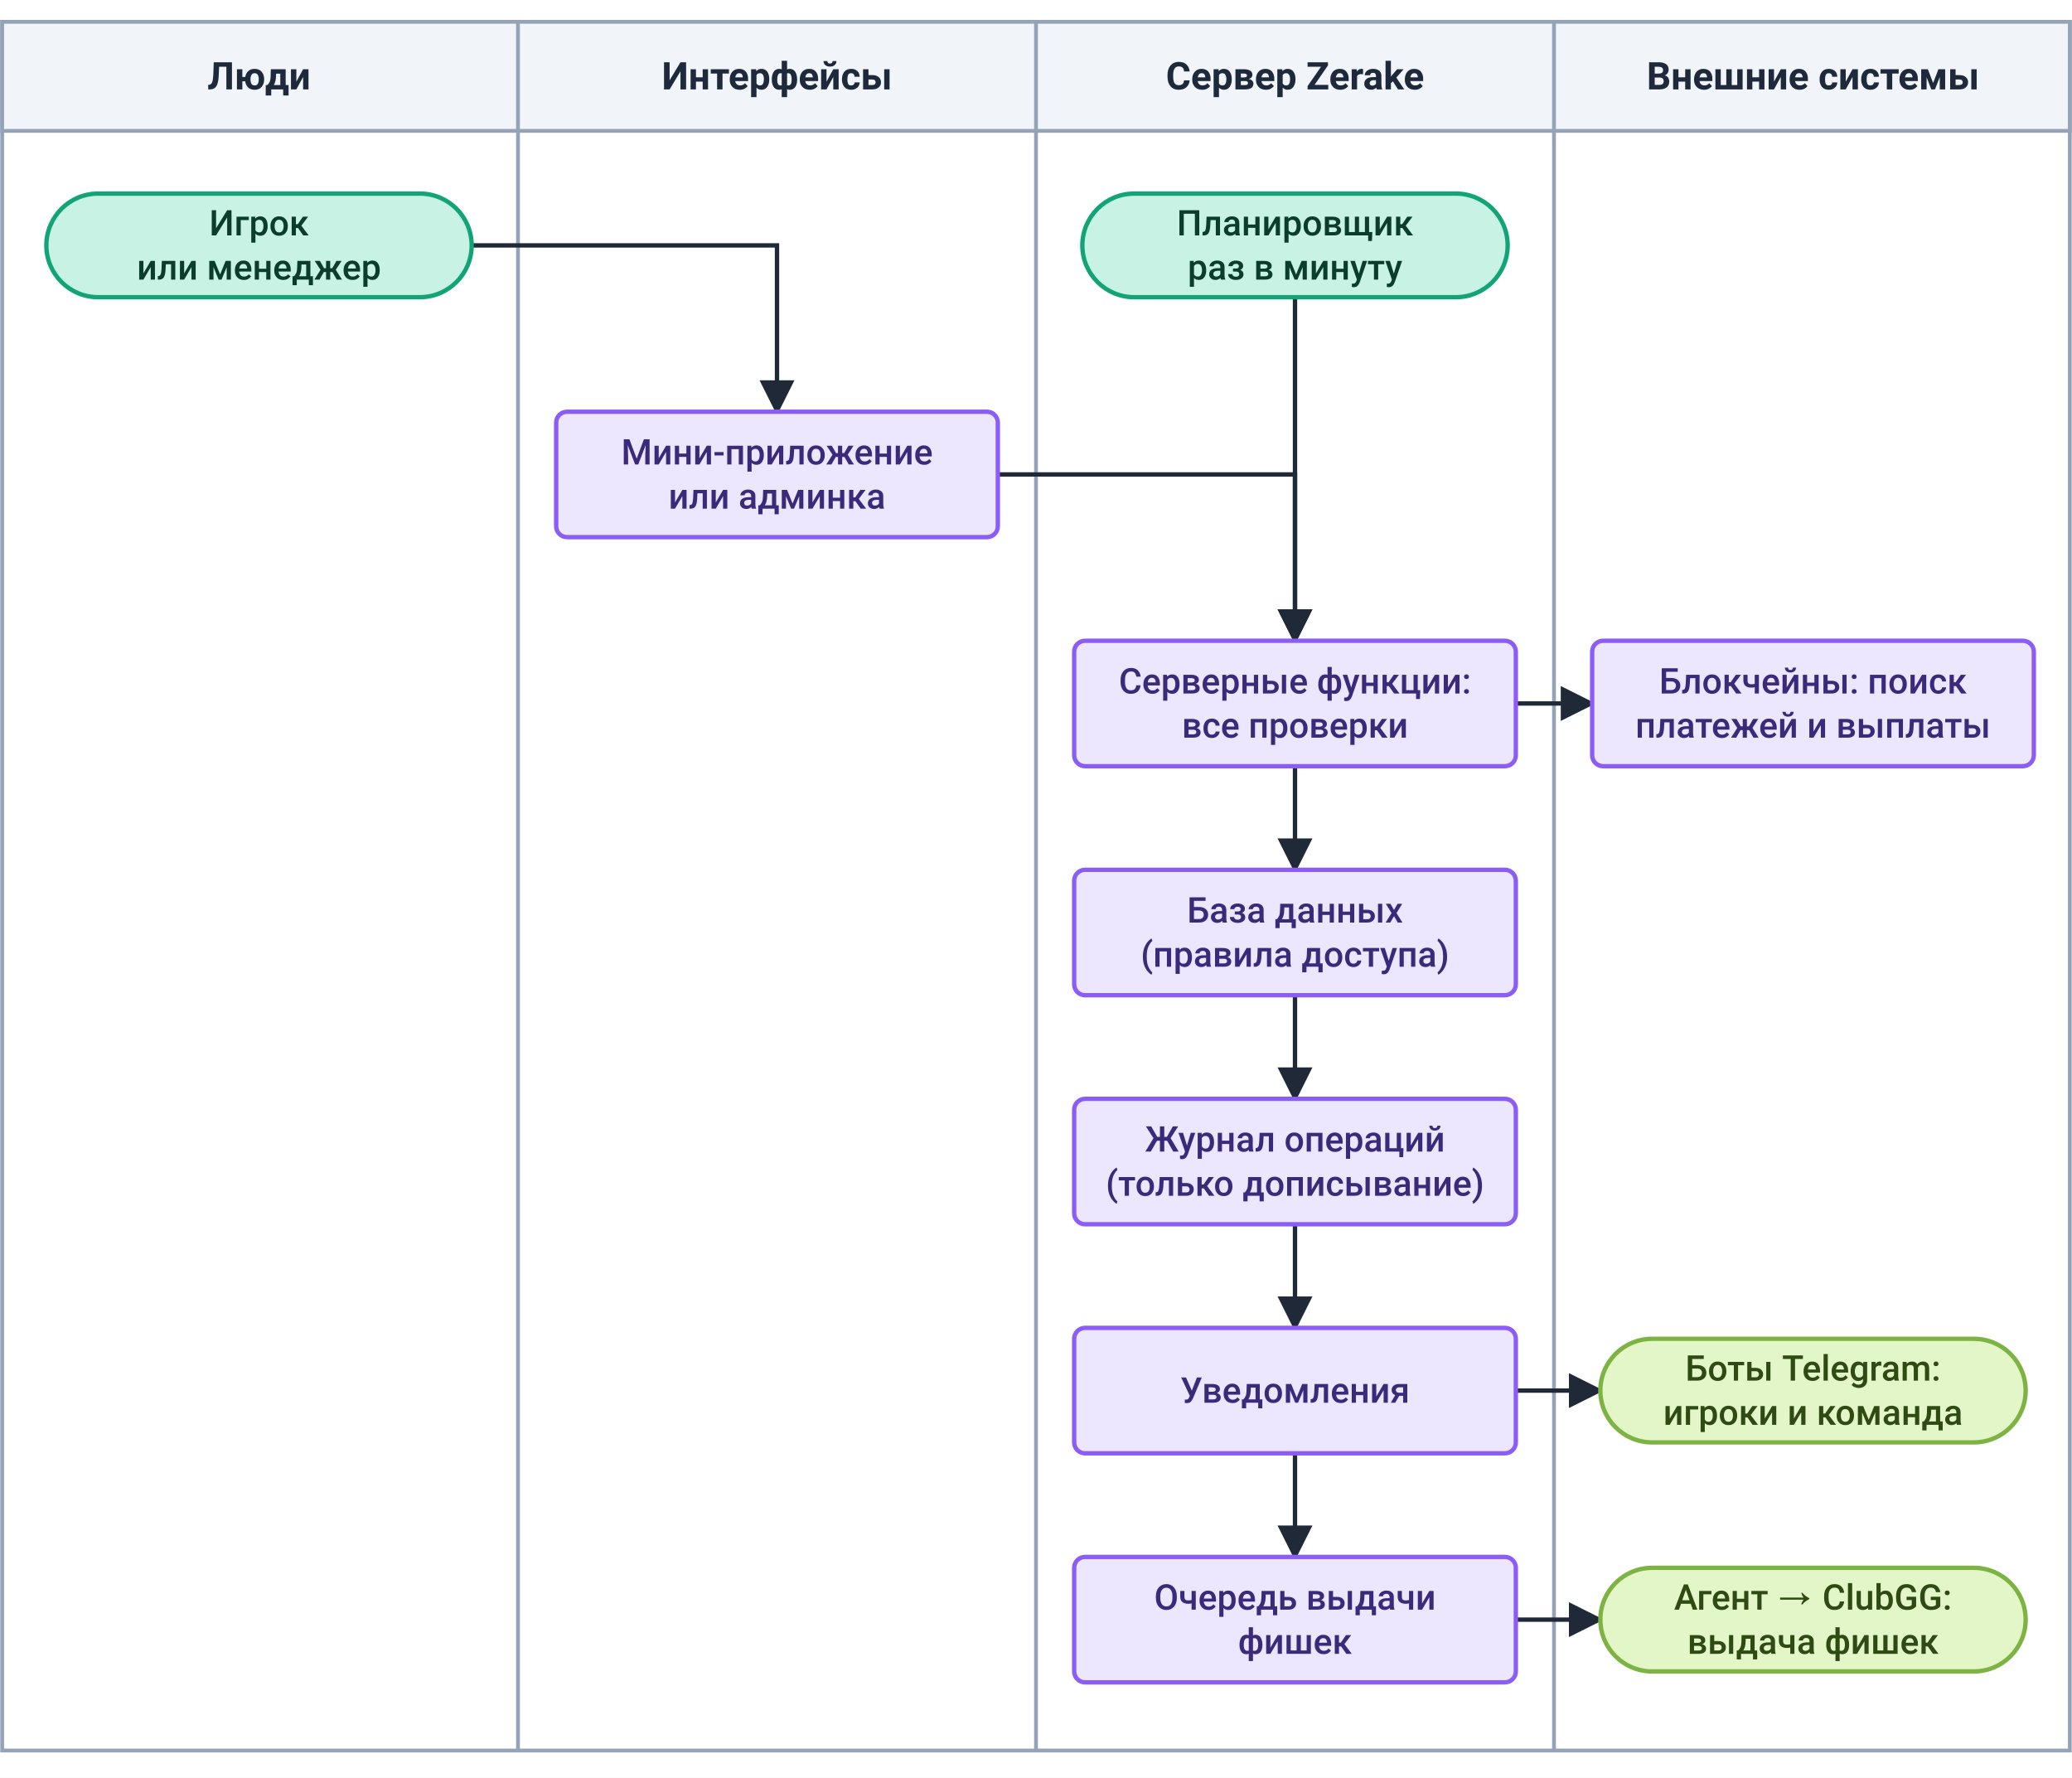
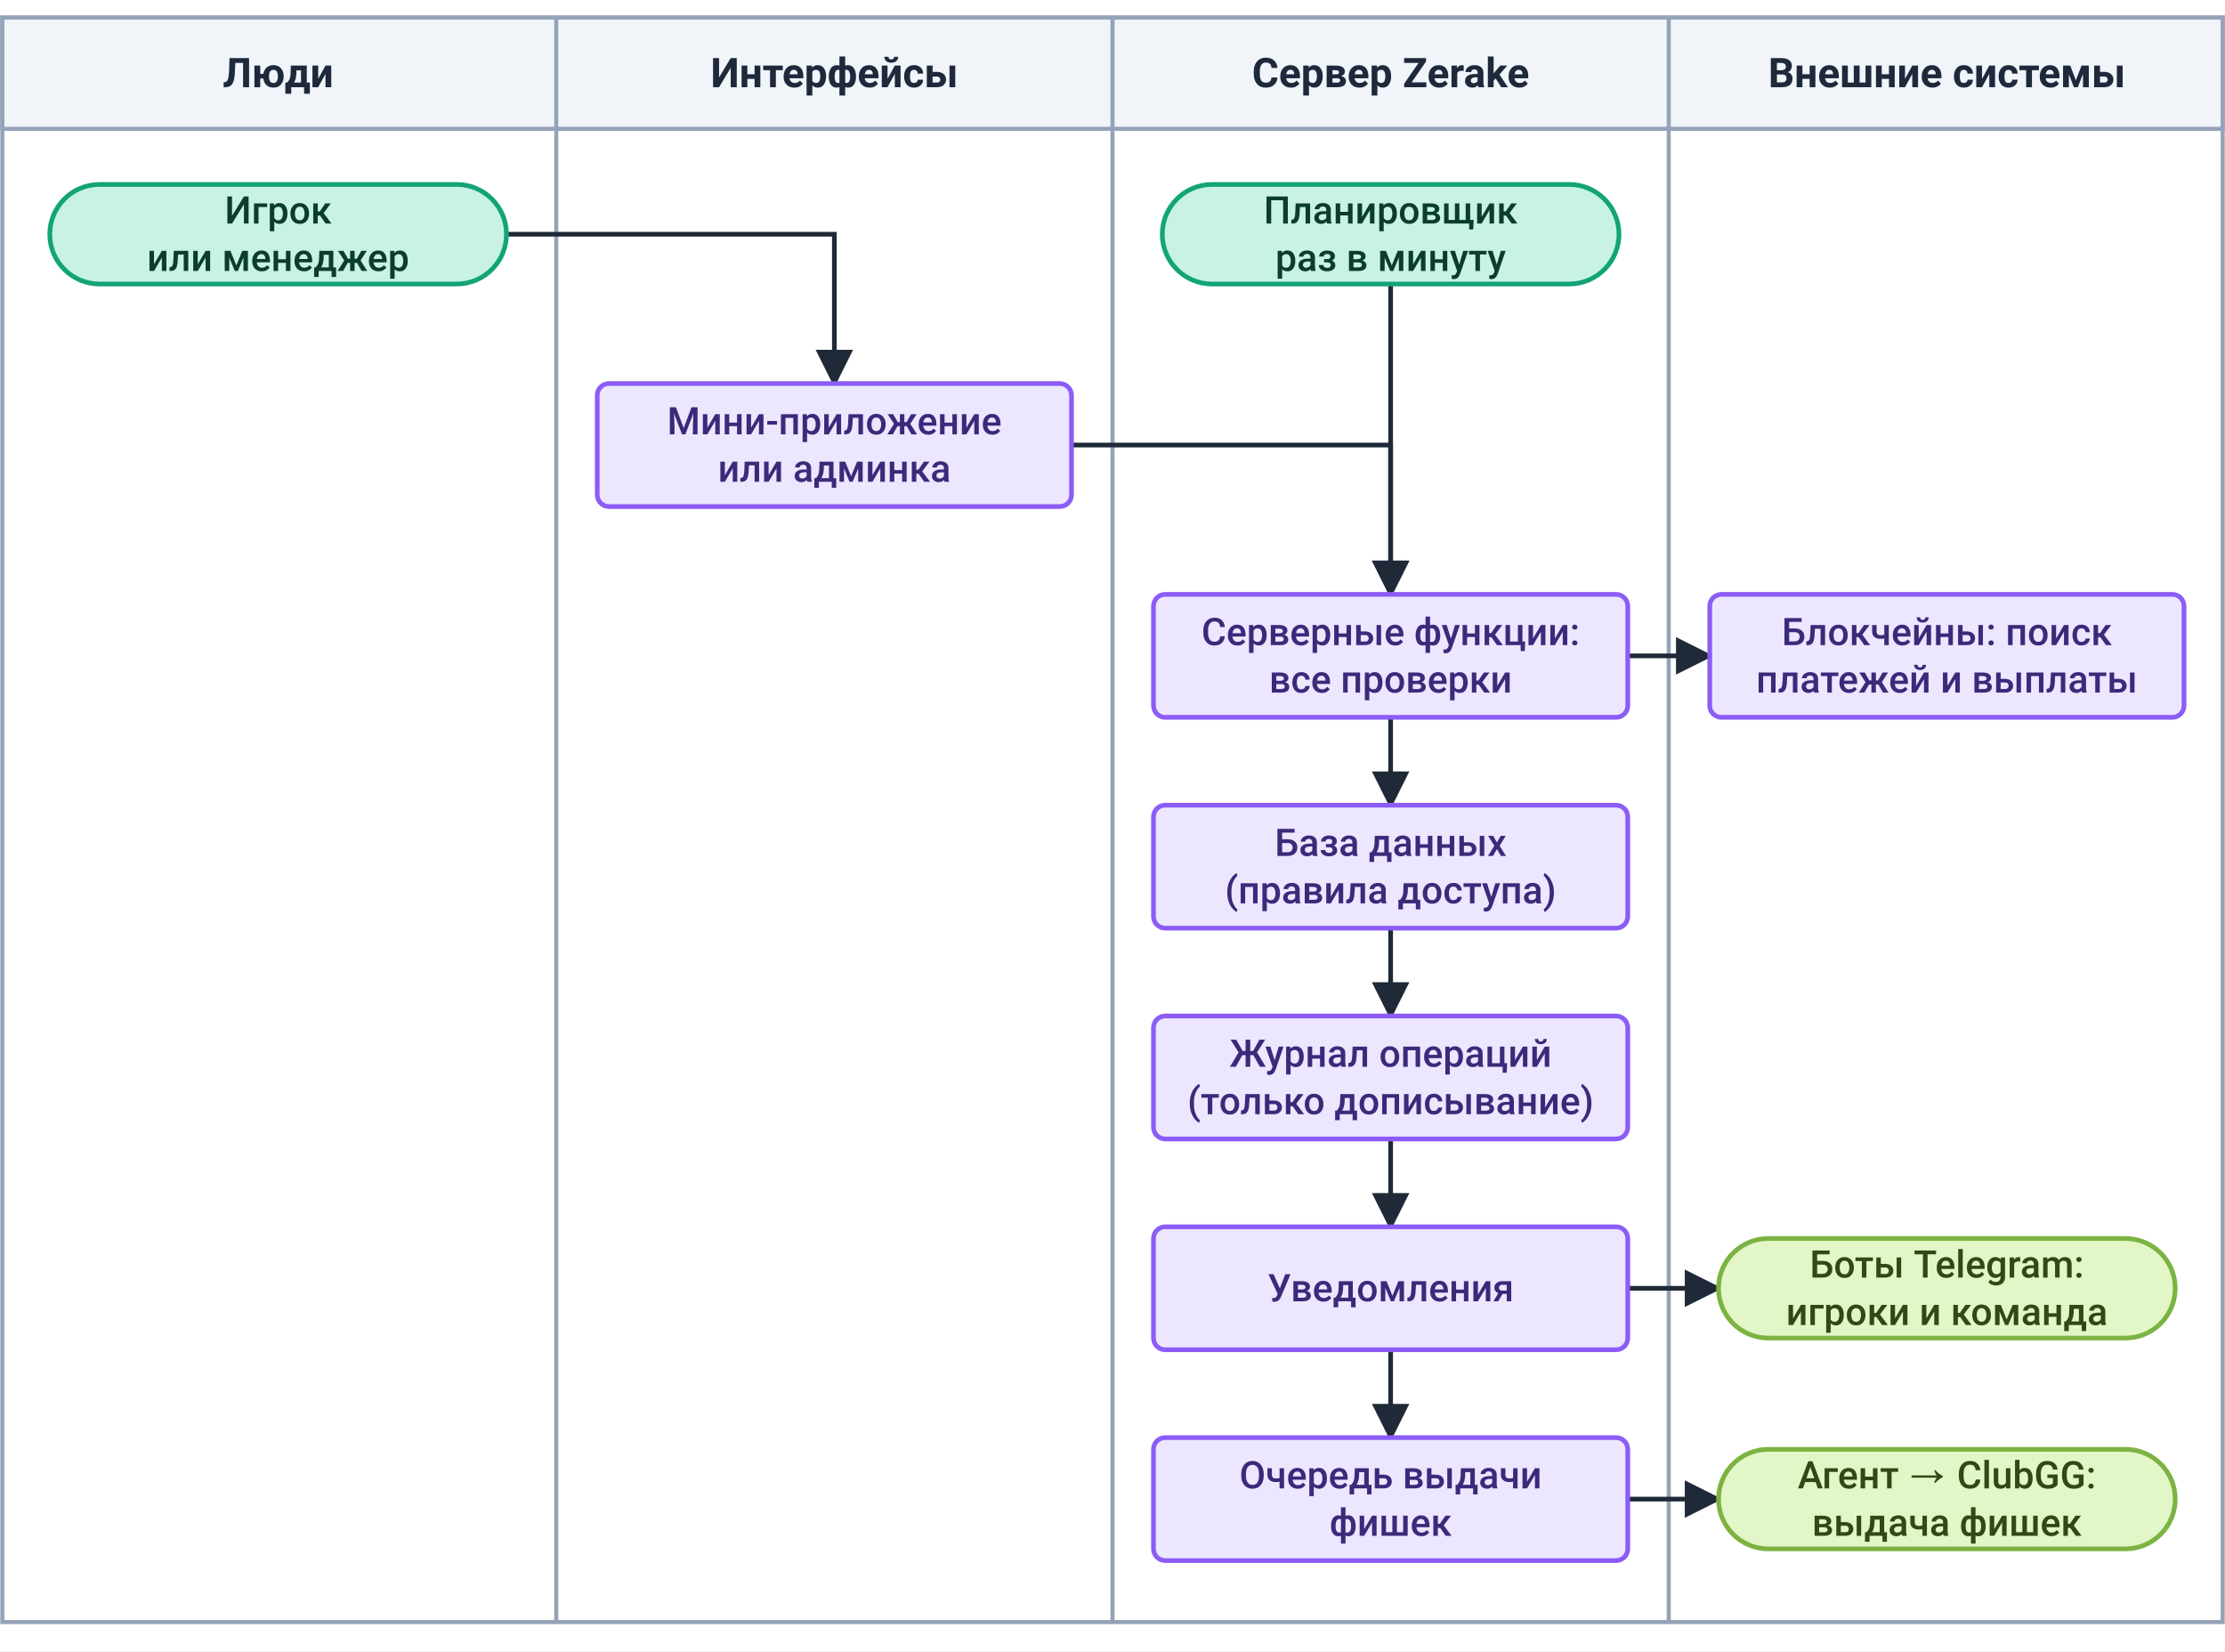
- <svg xmlns="http://www.w3.org/2000/svg" viewBox="0 0 760 652" width="760" height="652" font-family="Segoe UI, -apple-system, Roboto, Helvetica, Arial, sans-serif">
+ <svg xmlns="http://www.w3.org/2000/svg" viewBox="0 0 760 564" width="760" height="564" font-family="Segoe UI, -apple-system, Roboto, Helvetica, Arial, sans-serif">
  <defs>
    <marker id="arr" viewBox="0 0 10 10" refX="9" refY="5" markerWidth="8" markerHeight="8" orient="auto-start-reverse">
      <path d="M0,0 L10,5 L0,10 z" fill="#1f2937" />
    </marker>
  </defs>
-   <rect width="760" height="652" fill="#ffffff" />
-   <rect x="0.8" y="8" width="758.4" height="634" fill="#ffffff" stroke="#94a3b8" stroke-width="1.4" />
-   <rect x="0.8" y="8" width="758.4" height="40" fill="#f1f4f9" stroke="#94a3b8" stroke-width="1.4" />
-   <text x="95.0" y="28.0" text-anchor="middle" dominant-baseline="central" font-size="14" font-weight="600" fill="#1e293b">Люди</text>
-   <line x1="190" y1="8" x2="190" y2="642" stroke="#94a3b8" stroke-width="1.4" />
-   <text x="285.0" y="28.0" text-anchor="middle" dominant-baseline="central" font-size="14" font-weight="600" fill="#1e293b">Интерфейсы</text>
-   <line x1="380" y1="8" x2="380" y2="642" stroke="#94a3b8" stroke-width="1.4" />
-   <text x="475.0" y="28.0" text-anchor="middle" dominant-baseline="central" font-size="14" font-weight="600" fill="#1e293b">Сервер Zerake</text>
-   <line x1="570" y1="8" x2="570" y2="642" stroke="#94a3b8" stroke-width="1.4" />
-   <text x="665.0" y="28.0" text-anchor="middle" dominant-baseline="central" font-size="14" font-weight="600" fill="#1e293b">Внешние системы</text>
-   <path d="M173.0,90.0 L285.0,90.0 L285.0,151.0" fill="none" stroke="#1f2937" stroke-width="1.6" marker-end="url(#arr)" />
-   <path d="M366.0,174.0 L475.0,174.0 L475.0,235.0" fill="none" stroke="#1f2937" stroke-width="1.6" marker-end="url(#arr)" />
-   <path d="M475.0,109.0 L475.0,235.0" fill="none" stroke="#1f2937" stroke-width="1.6" marker-end="url(#arr)" />
-   <path d="M556.0,258.0 L584.0,258.0" fill="none" stroke="#1f2937" stroke-width="1.6" marker-end="url(#arr)" />
-   <path d="M475.0,281.0 L475.0,319.0" fill="none" stroke="#1f2937" stroke-width="1.6" marker-end="url(#arr)" />
-   <path d="M475.0,365.0 L475.0,403.0" fill="none" stroke="#1f2937" stroke-width="1.6" marker-end="url(#arr)" />
-   <path d="M475.0,449.0 L475.0,487.0" fill="none" stroke="#1f2937" stroke-width="1.6" marker-end="url(#arr)" />
-   <path d="M556.0,510.0 L587.0,510.0" fill="none" stroke="#1f2937" stroke-width="1.6" marker-end="url(#arr)" />
-   <path d="M475.0,533.0 L475.0,571.0" fill="none" stroke="#1f2937" stroke-width="1.6" marker-end="url(#arr)" />
-   <path d="M556.0,594.0 L587.0,594.0" fill="none" stroke="#1f2937" stroke-width="1.6" marker-end="url(#arr)" />
-   <rect x="17.0" y="71.0" width="156" height="38" rx="19.0" fill="#c7f2e4" stroke="#12a477" stroke-width="1.6" />
-   <text x="95.0" y="81.9" text-anchor="middle" dominant-baseline="central" font-size="13" font-weight="500" fill="#0b3d2c">Игрок</text>
-   <text x="95.0" y="98.1" text-anchor="middle" dominant-baseline="central" font-size="13" font-weight="500" fill="#0b3d2c">или менеджер</text>
-   <rect x="204.0" y="151.0" width="162" height="46" rx="4" fill="#ece6ff" stroke="#8b5cf6" stroke-width="1.6" />
-   <text x="285.0" y="165.9" text-anchor="middle" dominant-baseline="central" font-size="13" font-weight="500" fill="#3b2a7a">Мини-приложение</text>
-   <text x="285.0" y="182.1" text-anchor="middle" dominant-baseline="central" font-size="13" font-weight="500" fill="#3b2a7a">или админка</text>
-   <rect x="397.0" y="71.0" width="156" height="38" rx="19.0" fill="#c7f2e4" stroke="#12a477" stroke-width="1.6" />
-   <text x="475.0" y="81.9" text-anchor="middle" dominant-baseline="central" font-size="13" font-weight="500" fill="#0b3d2c">Планировщик</text>
-   <text x="475.0" y="98.1" text-anchor="middle" dominant-baseline="central" font-size="13" font-weight="500" fill="#0b3d2c">раз в минуту</text>
-   <rect x="394.0" y="235.0" width="162" height="46" rx="4" fill="#ece6ff" stroke="#8b5cf6" stroke-width="1.6" />
-   <text x="475.0" y="249.9" text-anchor="middle" dominant-baseline="central" font-size="13" font-weight="500" fill="#3b2a7a">Серверные функции:</text>
-   <text x="475.0" y="266.1" text-anchor="middle" dominant-baseline="central" font-size="13" font-weight="500" fill="#3b2a7a">все проверки</text>
-   <rect x="584.0" y="235.0" width="162" height="46" rx="4" fill="#ece6ff" stroke="#8b5cf6" stroke-width="1.6" />
-   <text x="665.0" y="249.9" text-anchor="middle" dominant-baseline="central" font-size="13" font-weight="500" fill="#3b2a7a">Блокчейны: поиск</text>
-   <text x="665.0" y="266.1" text-anchor="middle" dominant-baseline="central" font-size="13" font-weight="500" fill="#3b2a7a">платежей и выплаты</text>
-   <rect x="394.0" y="319.0" width="162" height="46" rx="4" fill="#ece6ff" stroke="#8b5cf6" stroke-width="1.6" />
-   <text x="475.0" y="333.9" text-anchor="middle" dominant-baseline="central" font-size="13" font-weight="500" fill="#3b2a7a">База данных</text>
-   <text x="475.0" y="350.1" text-anchor="middle" dominant-baseline="central" font-size="13" font-weight="500" fill="#3b2a7a">(правила доступа)</text>
-   <rect x="394.0" y="403.0" width="162" height="46" rx="4" fill="#ece6ff" stroke="#8b5cf6" stroke-width="1.6" />
-   <text x="475.0" y="417.9" text-anchor="middle" dominant-baseline="central" font-size="13" font-weight="500" fill="#3b2a7a">Журнал операций</text>
-   <text x="475.0" y="434.1" text-anchor="middle" dominant-baseline="central" font-size="13" font-weight="500" fill="#3b2a7a">(только дописывание)</text>
-   <rect x="394.0" y="487.0" width="162" height="46" rx="4" fill="#ece6ff" stroke="#8b5cf6" stroke-width="1.6" />
-   <text x="475.0" y="510.0" text-anchor="middle" dominant-baseline="central" font-size="13" font-weight="500" fill="#3b2a7a">Уведомления</text>
-   <rect x="587.0" y="491.0" width="156" height="38" rx="19.0" fill="#e3f6c8" stroke="#7cb342" stroke-width="1.6" />
-   <text x="665.0" y="501.9" text-anchor="middle" dominant-baseline="central" font-size="13" font-weight="500" fill="#2f4a12">Боты Telegram:</text>
-   <text x="665.0" y="518.1" text-anchor="middle" dominant-baseline="central" font-size="13" font-weight="500" fill="#2f4a12">игроки и команда</text>
-   <rect x="394.0" y="571.0" width="162" height="46" rx="4" fill="#ece6ff" stroke="#8b5cf6" stroke-width="1.6" />
-   <text x="475.0" y="585.9" text-anchor="middle" dominant-baseline="central" font-size="13" font-weight="500" fill="#3b2a7a">Очередь выдачи</text>
-   <text x="475.0" y="602.1" text-anchor="middle" dominant-baseline="central" font-size="13" font-weight="500" fill="#3b2a7a">фишек</text>
-   <rect x="587.0" y="575.0" width="156" height="38" rx="19.0" fill="#e3f6c8" stroke="#7cb342" stroke-width="1.6" />
-   <text x="665.0" y="585.9" text-anchor="middle" dominant-baseline="central" font-size="13" font-weight="500" fill="#2f4a12">Агент → ClubGG:</text>
-   <text x="665.0" y="602.1" text-anchor="middle" dominant-baseline="central" font-size="13" font-weight="500" fill="#2f4a12">выдача фишек</text>
+   <rect width="760" height="564" fill="#ffffff" />
+   <rect x="0.8" y="6" width="758.4" height="548" fill="#ffffff" stroke="#94a3b8" stroke-width="1.4" />
+   <rect x="0.8" y="6" width="758.4" height="38" fill="#f1f4f9" stroke="#94a3b8" stroke-width="1.4" />
+   <text x="95.0" y="25.0" text-anchor="middle" dominant-baseline="central" font-size="14" font-weight="600" fill="#1e293b">Люди</text>
+   <line x1="190" y1="6" x2="190" y2="554" stroke="#94a3b8" stroke-width="1.4" />
+   <text x="285.0" y="25.0" text-anchor="middle" dominant-baseline="central" font-size="14" font-weight="600" fill="#1e293b">Интерфейсы</text>
+   <line x1="380" y1="6" x2="380" y2="554" stroke="#94a3b8" stroke-width="1.4" />
+   <text x="475.0" y="25.0" text-anchor="middle" dominant-baseline="central" font-size="14" font-weight="600" fill="#1e293b">Сервер Zerake</text>
+   <line x1="570" y1="6" x2="570" y2="554" stroke="#94a3b8" stroke-width="1.4" />
+   <text x="665.0" y="25.0" text-anchor="middle" dominant-baseline="central" font-size="14" font-weight="600" fill="#1e293b">Внешние системы</text>
+   <path d="M173.0,80.0 L285.0,80.0 L285.0,131.0" fill="none" stroke="#1f2937" stroke-width="1.6" marker-end="url(#arr)" />
+   <path d="M366.0,152.0 L475.0,152.0 L475.0,203.0" fill="none" stroke="#1f2937" stroke-width="1.6" marker-end="url(#arr)" />
+   <path d="M475.0,97.0 L475.0,203.0" fill="none" stroke="#1f2937" stroke-width="1.6" marker-end="url(#arr)" />
+   <path d="M556.0,224.0 L584.0,224.0" fill="none" stroke="#1f2937" stroke-width="1.6" marker-end="url(#arr)" />
+   <path d="M475.0,245.0 L475.0,275.0" fill="none" stroke="#1f2937" stroke-width="1.6" marker-end="url(#arr)" />
+   <path d="M475.0,317.0 L475.0,347.0" fill="none" stroke="#1f2937" stroke-width="1.6" marker-end="url(#arr)" />
+   <path d="M475.0,389.0 L475.0,419.0" fill="none" stroke="#1f2937" stroke-width="1.6" marker-end="url(#arr)" />
+   <path d="M556.0,440.0 L587.0,440.0" fill="none" stroke="#1f2937" stroke-width="1.6" marker-end="url(#arr)" />
+   <path d="M475.0,461.0 L475.0,491.0" fill="none" stroke="#1f2937" stroke-width="1.6" marker-end="url(#arr)" />
+   <path d="M556.0,512.0 L587.0,512.0" fill="none" stroke="#1f2937" stroke-width="1.6" marker-end="url(#arr)" />
+   <rect x="17.0" y="63.0" width="156" height="34" rx="17.0" fill="#c7f2e4" stroke="#12a477" stroke-width="1.6" />
+   <text x="95.0" y="71.9" text-anchor="middle" dominant-baseline="central" font-size="13" font-weight="500" fill="#0b3d2c">Игрок</text>
+   <text x="95.0" y="88.1" text-anchor="middle" dominant-baseline="central" font-size="13" font-weight="500" fill="#0b3d2c">или менеджер</text>
+   <rect x="204.0" y="131.0" width="162" height="42" rx="4" fill="#ece6ff" stroke="#8b5cf6" stroke-width="1.6" />
+   <text x="285.0" y="143.9" text-anchor="middle" dominant-baseline="central" font-size="13" font-weight="500" fill="#3b2a7a">Мини-приложение</text>
+   <text x="285.0" y="160.1" text-anchor="middle" dominant-baseline="central" font-size="13" font-weight="500" fill="#3b2a7a">или админка</text>
+   <rect x="397.0" y="63.0" width="156" height="34" rx="17.0" fill="#c7f2e4" stroke="#12a477" stroke-width="1.6" />
+   <text x="475.0" y="71.9" text-anchor="middle" dominant-baseline="central" font-size="13" font-weight="500" fill="#0b3d2c">Планировщик</text>
+   <text x="475.0" y="88.1" text-anchor="middle" dominant-baseline="central" font-size="13" font-weight="500" fill="#0b3d2c">раз в минуту</text>
+   <rect x="394.0" y="203.0" width="162" height="42" rx="4" fill="#ece6ff" stroke="#8b5cf6" stroke-width="1.6" />
+   <text x="475.0" y="215.9" text-anchor="middle" dominant-baseline="central" font-size="13" font-weight="500" fill="#3b2a7a">Серверные функции:</text>
+   <text x="475.0" y="232.1" text-anchor="middle" dominant-baseline="central" font-size="13" font-weight="500" fill="#3b2a7a">все проверки</text>
+   <rect x="584.0" y="203.0" width="162" height="42" rx="4" fill="#ece6ff" stroke="#8b5cf6" stroke-width="1.6" />
+   <text x="665.0" y="215.9" text-anchor="middle" dominant-baseline="central" font-size="13" font-weight="500" fill="#3b2a7a">Блокчейны: поиск</text>
+   <text x="665.0" y="232.1" text-anchor="middle" dominant-baseline="central" font-size="13" font-weight="500" fill="#3b2a7a">платежей и выплаты</text>
+   <rect x="394.0" y="275.0" width="162" height="42" rx="4" fill="#ece6ff" stroke="#8b5cf6" stroke-width="1.6" />
+   <text x="475.0" y="287.9" text-anchor="middle" dominant-baseline="central" font-size="13" font-weight="500" fill="#3b2a7a">База данных</text>
+   <text x="475.0" y="304.1" text-anchor="middle" dominant-baseline="central" font-size="13" font-weight="500" fill="#3b2a7a">(правила доступа)</text>
+   <rect x="394.0" y="347.0" width="162" height="42" rx="4" fill="#ece6ff" stroke="#8b5cf6" stroke-width="1.6" />
+   <text x="475.0" y="359.9" text-anchor="middle" dominant-baseline="central" font-size="13" font-weight="500" fill="#3b2a7a">Журнал операций</text>
+   <text x="475.0" y="376.1" text-anchor="middle" dominant-baseline="central" font-size="13" font-weight="500" fill="#3b2a7a">(только дописывание)</text>
+   <rect x="394.0" y="419.0" width="162" height="42" rx="4" fill="#ece6ff" stroke="#8b5cf6" stroke-width="1.6" />
+   <text x="475.0" y="440.0" text-anchor="middle" dominant-baseline="central" font-size="13" font-weight="500" fill="#3b2a7a">Уведомления</text>
+   <rect x="587.0" y="423.0" width="156" height="34" rx="17.0" fill="#e3f6c8" stroke="#7cb342" stroke-width="1.6" />
+   <text x="665.0" y="431.9" text-anchor="middle" dominant-baseline="central" font-size="13" font-weight="500" fill="#2f4a12">Боты Telegram:</text>
+   <text x="665.0" y="448.1" text-anchor="middle" dominant-baseline="central" font-size="13" font-weight="500" fill="#2f4a12">игроки и команда</text>
+   <rect x="394.0" y="491.0" width="162" height="42" rx="4" fill="#ece6ff" stroke="#8b5cf6" stroke-width="1.6" />
+   <text x="475.0" y="503.9" text-anchor="middle" dominant-baseline="central" font-size="13" font-weight="500" fill="#3b2a7a">Очередь выдачи</text>
+   <text x="475.0" y="520.1" text-anchor="middle" dominant-baseline="central" font-size="13" font-weight="500" fill="#3b2a7a">фишек</text>
+   <rect x="587.0" y="495.0" width="156" height="34" rx="17.0" fill="#e3f6c8" stroke="#7cb342" stroke-width="1.6" />
+   <text x="665.0" y="503.9" text-anchor="middle" dominant-baseline="central" font-size="13" font-weight="500" fill="#2f4a12">Агент → ClubGG:</text>
+   <text x="665.0" y="520.1" text-anchor="middle" dominant-baseline="central" font-size="13" font-weight="500" fill="#2f4a12">выдача фишек</text>
</svg>
